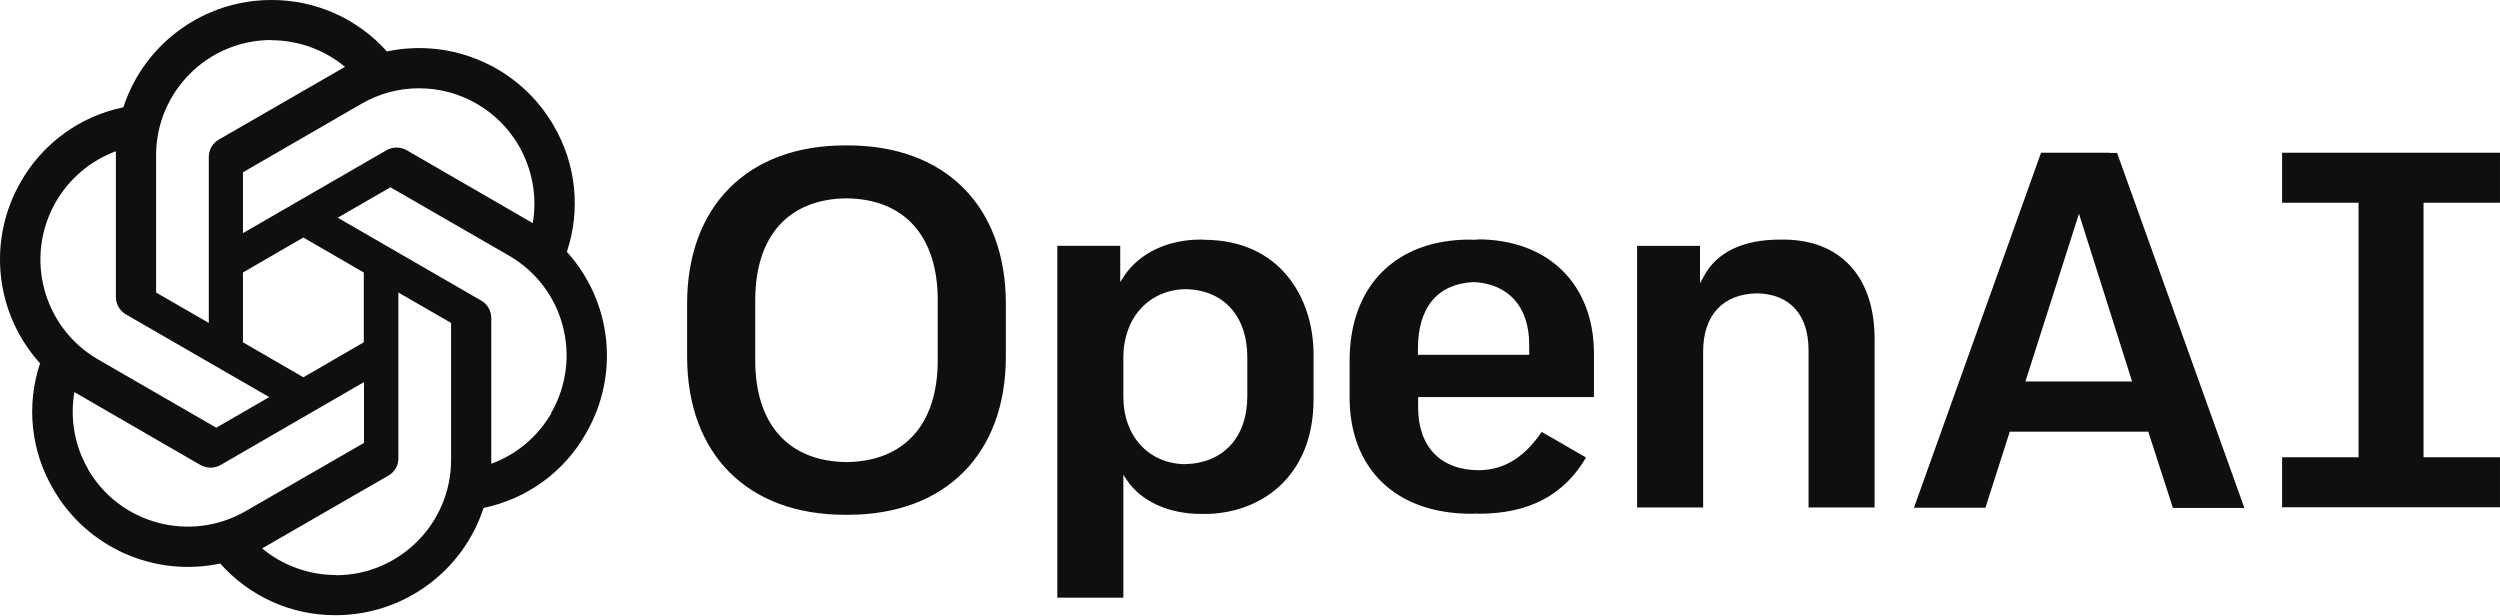
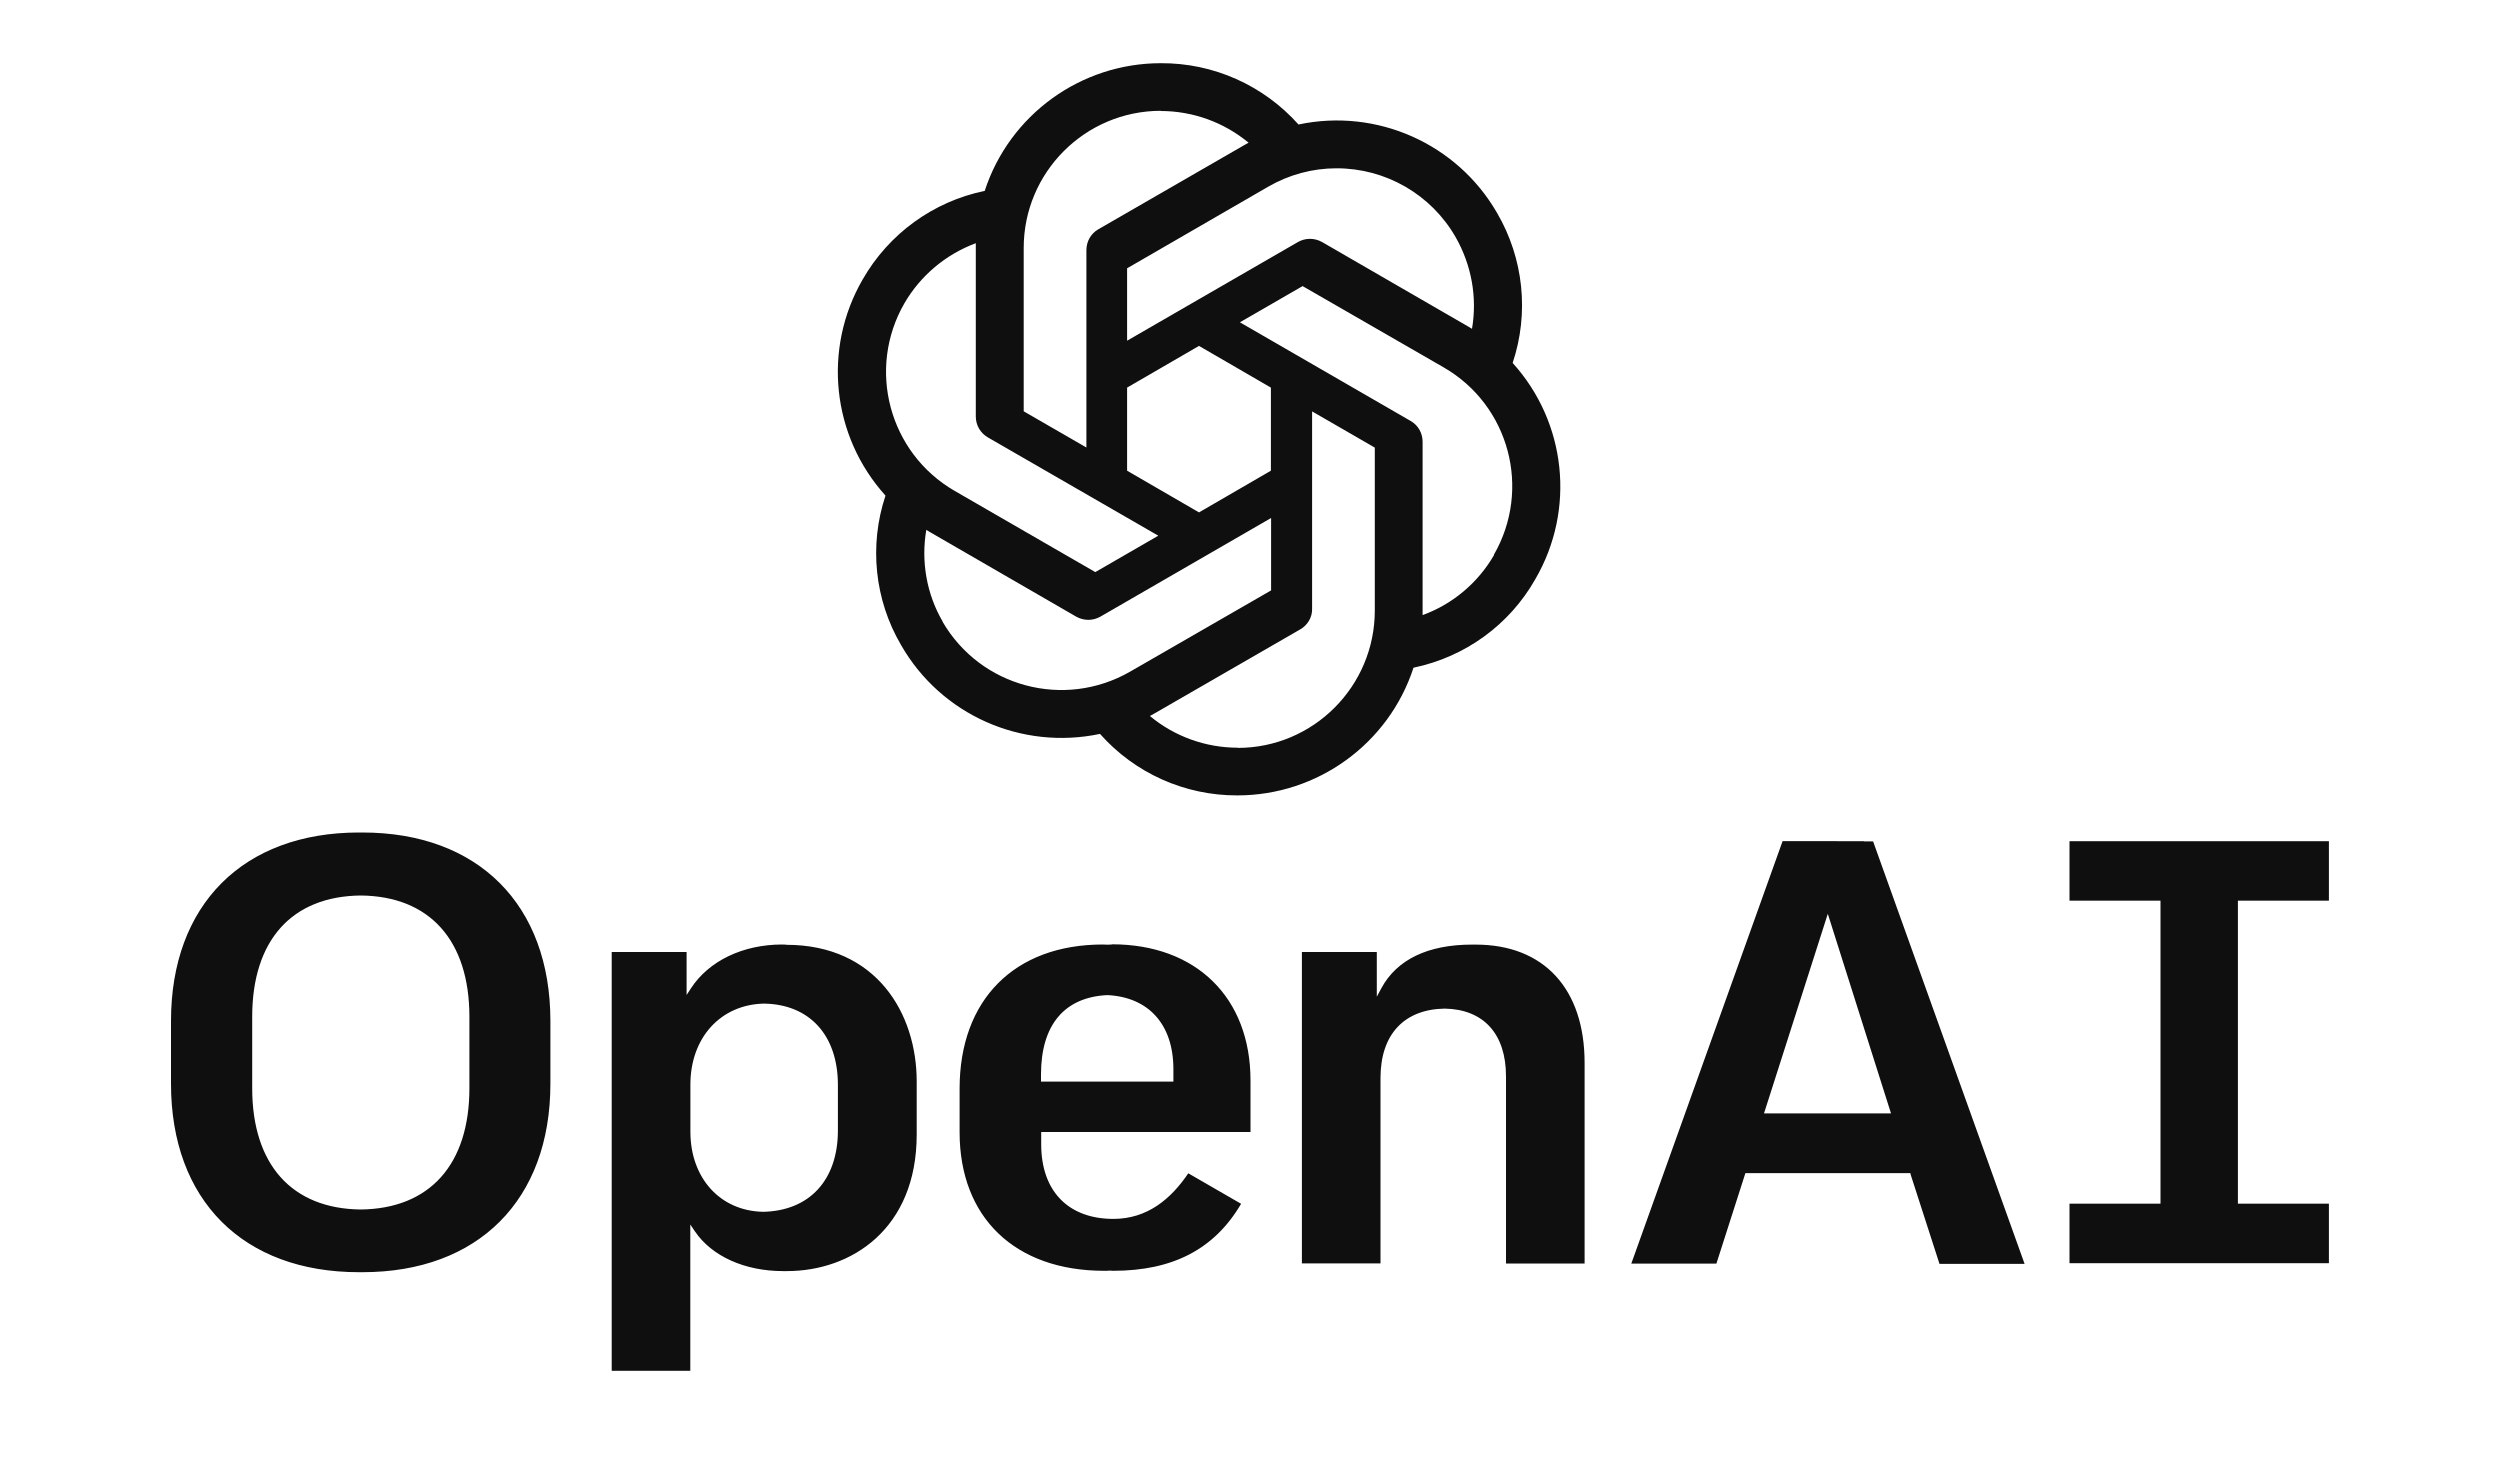
- <svg xmlns="http://www.w3.org/2000/svg" width="1280" height="314.982" fill="#0f0f0f" viewBox="0 0 338.667 83.339" id="openai">
-   <path d="M200.154 32.427v.028c-.169 0-.339.028-.508.028s-.339-.028-.508-.028c-10.075 0-16.312 6.294-16.312 16.397v4.967c0 9.736 6.322 15.776 16.453 15.776a4.38 4.38 0 0 0 .621-.028c.141 0 .254.028.395.028 6.801 0 11.543-2.483 14.562-7.62l-6.011-3.472c-2.004 2.963-4.685 5.193-8.523 5.193-5.136 0-8.212-3.161-8.212-8.495V53.79h23.819v-5.87c0-9.426-6.18-15.494-15.776-15.494zm-.508 5.786c4.685.226 7.507 3.33 7.507 8.438v1.411h-15.07v-.819c0-5.644 2.681-8.805 7.563-9.031zm-36.998-5.758c-4.487 0-8.353 1.863-10.385 4.967l-.508.79v-4.911h-8.523v47.667h8.946v-16.65l.508.762c1.919 2.85 5.673 4.543 10.047 4.543h.226.197c7.366 0 14.788-4.798 14.788-15.55v-6.039c0-7.733-4.572-15.55-14.845-15.55l-.056-.028h-.197zm-2.088 6.717c5.193.085 8.41 3.612 8.41 9.257v5.192c0 5.644-3.246 9.144-8.495 9.257-4.882-.085-8.297-3.81-8.297-9.116v-5.334c0-5.362 3.443-9.144 8.382-9.257zm115.934-18.485l-17.215 48.09h9.68l3.302-10.301h18.795v.113l3.302 10.216h9.68l-17.243-48.09h-1.016l-.028-.028zm5.137 8.269l7.196 22.719h-14.45zm57.035-1.496v-6.773h-29.52v6.773h10.357v34.487h-10.357v6.773h29.52v-6.773h-10.357V27.46zm-97.139 4.996h-.254-.141c-4.995 0-8.551 1.693-10.301 4.939l-.536.988v-5.08h-8.523v35.446h8.946v-21.11c0-4.967 2.681-7.817 7.309-7.902 4.431.085 6.971 2.879 6.971 7.705v21.307h8.946V45.917c0-8.438-4.628-13.462-12.389-13.462zM114.473 19.699c-13.18 0-21.392 8.213-21.392 21.449v7.14c0 13.236 8.184 21.448 21.392 21.448h.198.197c13.18 0 21.392-8.212 21.392-21.448v-7.14c0-13.236-8.212-21.449-21.392-21.449h-.197zm.198 7.169c7.846.085 12.361 5.108 12.361 13.8v8.128c0 8.692-4.515 13.716-12.361 13.8-7.846-.085-12.362-5.108-12.362-13.8v-8.128c0-8.692 4.516-13.716 12.362-13.8zM36.751.001c-9.116 0-17.215 5.87-20.038 14.534A20.83 20.83 0 0 0 2.828 24.61C-1.744 32.512-.7 42.446 5.425 49.219 3.534 54.892 4.183 61.1 7.203 66.237c4.544 7.93 13.687 11.994 22.634 10.103a20.78 20.78 0 0 0 15.635 6.999c9.116 0 17.215-5.87 20.038-14.534 5.87-1.214 10.922-4.883 13.857-10.075 4.6-7.902 3.556-17.836-2.568-24.609v-.028a20.76 20.76 0 0 0-1.778-17.046C70.476 9.145 61.332 5.08 52.414 6.971A20.86 20.86 0 0 0 36.751.001zm0 5.419l-.028.028c3.669 0 7.197 1.27 10.019 3.613-.113.056-.339.197-.508.282L29.64 18.91c-.847.48-1.355 1.383-1.355 2.371v22.464l-7.14-4.12v-18.57A15.63 15.63 0 0 1 36.751 5.419zm19.99 6.54a15.62 15.62 0 0 1 13.566 7.825c1.806 3.161 2.483 6.858 1.862 10.442-.113-.085-.338-.197-.48-.282l-16.594-9.596a2.78 2.78 0 0 0-2.737 0L32.913 31.581V23.34l16.058-9.285a15.54 15.54 0 0 1 7.77-2.096zm-41.043 8.53v19.727c0 .988.508 1.863 1.355 2.371l19.416 11.204L29.3 57.94l-16.03-9.257a15.63 15.63 0 0 1-5.7-21.336 15.65 15.65 0 0 1 8.128-6.858zm37.196 4.882l16.058 9.257c7.479 4.318 10.018 13.857 5.7 21.336l.028.028c-1.834 3.161-4.713 5.588-8.128 6.83V43.095c0-.988-.508-1.891-1.355-2.37L45.753 29.492zm-11.797 6.802l8.185 4.741v9.454l-8.185 4.741-8.184-4.741v-9.454zm12.869 7.451l7.14 4.12v18.542c0 8.636-6.999 15.635-15.606 15.635v-.028c-3.641 0-7.197-1.27-9.991-3.612.113-.056.367-.198.508-.283l16.594-9.567c.847-.48 1.383-1.383 1.354-2.371zM49.309 51.76V60l-16.058 9.257c-7.479 4.29-17.018 1.75-21.336-5.701h.028c-1.834-3.133-2.484-6.858-1.863-10.442.113.085.339.197.48.282l16.594 9.596a2.78 2.78 0 0 0 2.737 0z" />
+ <svg xmlns="http://www.w3.org/2000/svg" version="1.1" id="Layer_1" x="0px" y="0px" viewBox="0 0 2500 1465" style="enable-background:new 0 0 2500 1465;" xml:space="preserve">
+   <style type="text/css">
+ 	.st0{fill:#252F3E;}
+ 	.st1{fill-rule:evenodd;clip-rule:evenodd;fill:#FF9900;}
+ 	.st2{fill:#E8710A;}
+ 	.st3{fill:#F9AB00;}
+ 	.st4{fill:#706D6E;}
+ 	.st5{fill:#F1511B;}
+ 	.st6{fill:#80CC28;}
+ 	.st7{fill:#00ADEF;}
+ 	.st8{fill:#FBBC09;}
+ 	.st9{fill:#77B900;}
+ 	.st10{fill:#0F0F0F;}
+ 	.st11{fill:#44497A;enable-background:new    ;}
+ 	.st12{enable-background:new    ;}
+ 	.st13{fill:#44497A;}
+ 	.st14{fill:#666666;}
+ 	.st15{fill:#232E4A;}
+ </style>
+   <path class="st10" d="M1111.9,944.3v0.2c-1.5,0-3,0.2-4.5,0.2s-3-0.2-4.5-0.2c-88.5,0-143.3,55.3-143.3,144.1v43.6  c0,85.5,55.5,138.6,144.6,138.6c1.8,0,3.6,0,5.5-0.2c1.2,0,2.2,0.2,3.5,0.2c59.8,0,101.4-21.8,127.9-67l-52.8-30.5  c-17.6,26-41.2,45.6-74.9,45.6c-45.1,0-72.2-27.8-72.2-74.6V1132h209.3v-51.6C1250.5,997.6,1196.2,944.3,1111.9,944.3L1111.9,944.3z   M1107.4,995.1c41.2,2,66,29.3,66,74.1v12.4H1041v-7.2C1041,1024.9,1064.5,997.1,1107.4,995.1L1107.4,995.1z M782.3,944.5  c-39.4,0-73.4,16.4-91.2,43.6l-4.5,6.9V952h-74.9v418.8h78.6v-146.3l4.5,6.7c16.9,25,49.8,39.9,88.3,39.9h2h1.7  c64.7,0,129.9-42.2,129.9-136.6v-53.1c0-67.9-40.2-136.6-130.4-136.6l-0.5-0.2h-1.7L782.3,944.5z M764,1003.6  c45.6,0.7,73.9,31.7,73.9,81.3v45.6c0,49.6-28.5,80.3-74.6,81.3c-42.9-0.7-72.9-33.5-72.9-80.1v-46.9  C690.3,1037.8,720.6,1004.5,764,1003.6L764,1003.6z M1782.6,841.1l-151.3,422.5h85.1l29-90.5h165.1v1l29,89.8h85.1l-151.5-422.5  h-8.9l-0.2-0.2L1782.6,841.1z M1827.8,913.8l63.2,199.6h-127L1827.8,913.8z M2328.9,900.7v-59.5h-259.4v59.5h91v303h-91v59.5h259.4  v-59.5h-91v-303H2328.9z M1475.4,944.6h-2.2h-1.2c-43.9,0-75.1,14.9-90.5,43.4l-4.7,8.7V952h-74.9v311.4h78.6V1078  c0-43.6,23.6-68.7,64.2-69.4c38.9,0.7,61.3,25.3,61.3,67.7v187.2h78.6v-200.6c0-74.1-40.7-118.3-108.9-118.3L1475.4,944.6z   M359,832.5c-115.8,0-188,72.2-188,188.5v62.7c0,116.3,71.9,188.5,188,188.5h1.7h1.7c115.8,0,188-72.2,188-188.5v-62.7  c0-116.3-72.2-188.5-188-188.5h-1.7H359z M360.8,895.5c68.9,0.7,108.6,44.9,108.6,121.3v71.4c0,76.4-39.7,120.5-108.6,121.3  c-68.9-0.7-108.6-44.9-108.6-121.3v-71.4C252.2,940.3,291.8,896.2,360.8,895.5z M1160.8,63.2c-80.1,0-151.3,51.6-176.1,127.7  c-51.5,10.6-95.9,42.9-122,88.5c-40.2,69.4-31,156.7,22.8,216.2c-16.6,49.8-10.9,104.4,15.6,149.5c39.9,69.7,120.3,105.4,198.9,88.8  c34.8,39.3,84.9,61.7,137.4,61.5c80.1,0,151.3-51.6,176.1-127.7c51.6-10.7,96-42.9,121.8-88.5c40.4-69.4,31.2-156.7-22.6-216.2v-0.2  c16.6-49.8,10.9-104.4-15.6-149.8c-39.9-69.4-120.3-105.1-198.6-88.5C1263.4,85.2,1213.3,62.9,1160.8,63.2z M1160.8,110.8l-0.2,0.2  c32.2,0,63.2,11.2,88,31.7c-1,0.5-3,1.7-4.5,2.5l-145.8,84.1c-7.4,4.2-11.9,12.2-11.9,20.8v197.4l-62.7-36.2V248.2  C1023.6,172.4,1085,110.9,1160.8,110.8L1160.8,110.8z M1336.4,168.3c49.2-0.1,94.7,26.1,119.2,68.8c15.9,27.8,21.8,60.3,16.4,91.7  c-1-0.7-3-1.7-4.2-2.5L1322,242c-7.5-4.2-16.6-4.2-24,0l-170.9,98.7v-72.4l141.1-81.6C1288.9,174.7,1312.5,168.3,1336.4,168.3  L1336.4,168.3z M975.8,243.2v173.3c0,8.7,4.5,16.4,11.9,20.8l170.6,98.4l-63,36.4l-140.8-81.3c-65.5-38-87.9-121.9-50.1-187.5  C920.4,275.7,945.7,254.4,975.8,243.2L975.8,243.2z M1302.6,286.1l141.1,81.3c65.7,37.9,88,121.8,50.1,187.5l0.2,0.2  c-16.1,27.8-41.4,49.1-71.4,60V441.8c0-8.7-4.5-16.6-11.9-20.8l-170.8-98.7L1302.6,286.1z M1199,345.9l71.9,41.7v83.1l-71.9,41.7  l-71.9-41.7v-83.1L1199,345.9z M1312.1,411.4l62.7,36.2v162.9c0,75.9-61.5,137.4-137.1,137.4v-0.2c-32,0-63.2-11.2-87.8-31.7  c1-0.5,3.2-1.7,4.5-2.5l145.8-84.1c7.4-4.2,12.2-12.2,11.9-20.8L1312.1,411.4z M1271.1,518v72.4L1130,671.7  c-65.7,37.7-149.5,15.4-187.5-50.1h0.2c-16.1-27.5-21.8-60.3-16.4-91.7c1,0.7,3,1.7,4.2,2.5l145.8,84.3c7.5,4.2,16.6,4.2,24,0  L1271.1,518z" />
</svg>
